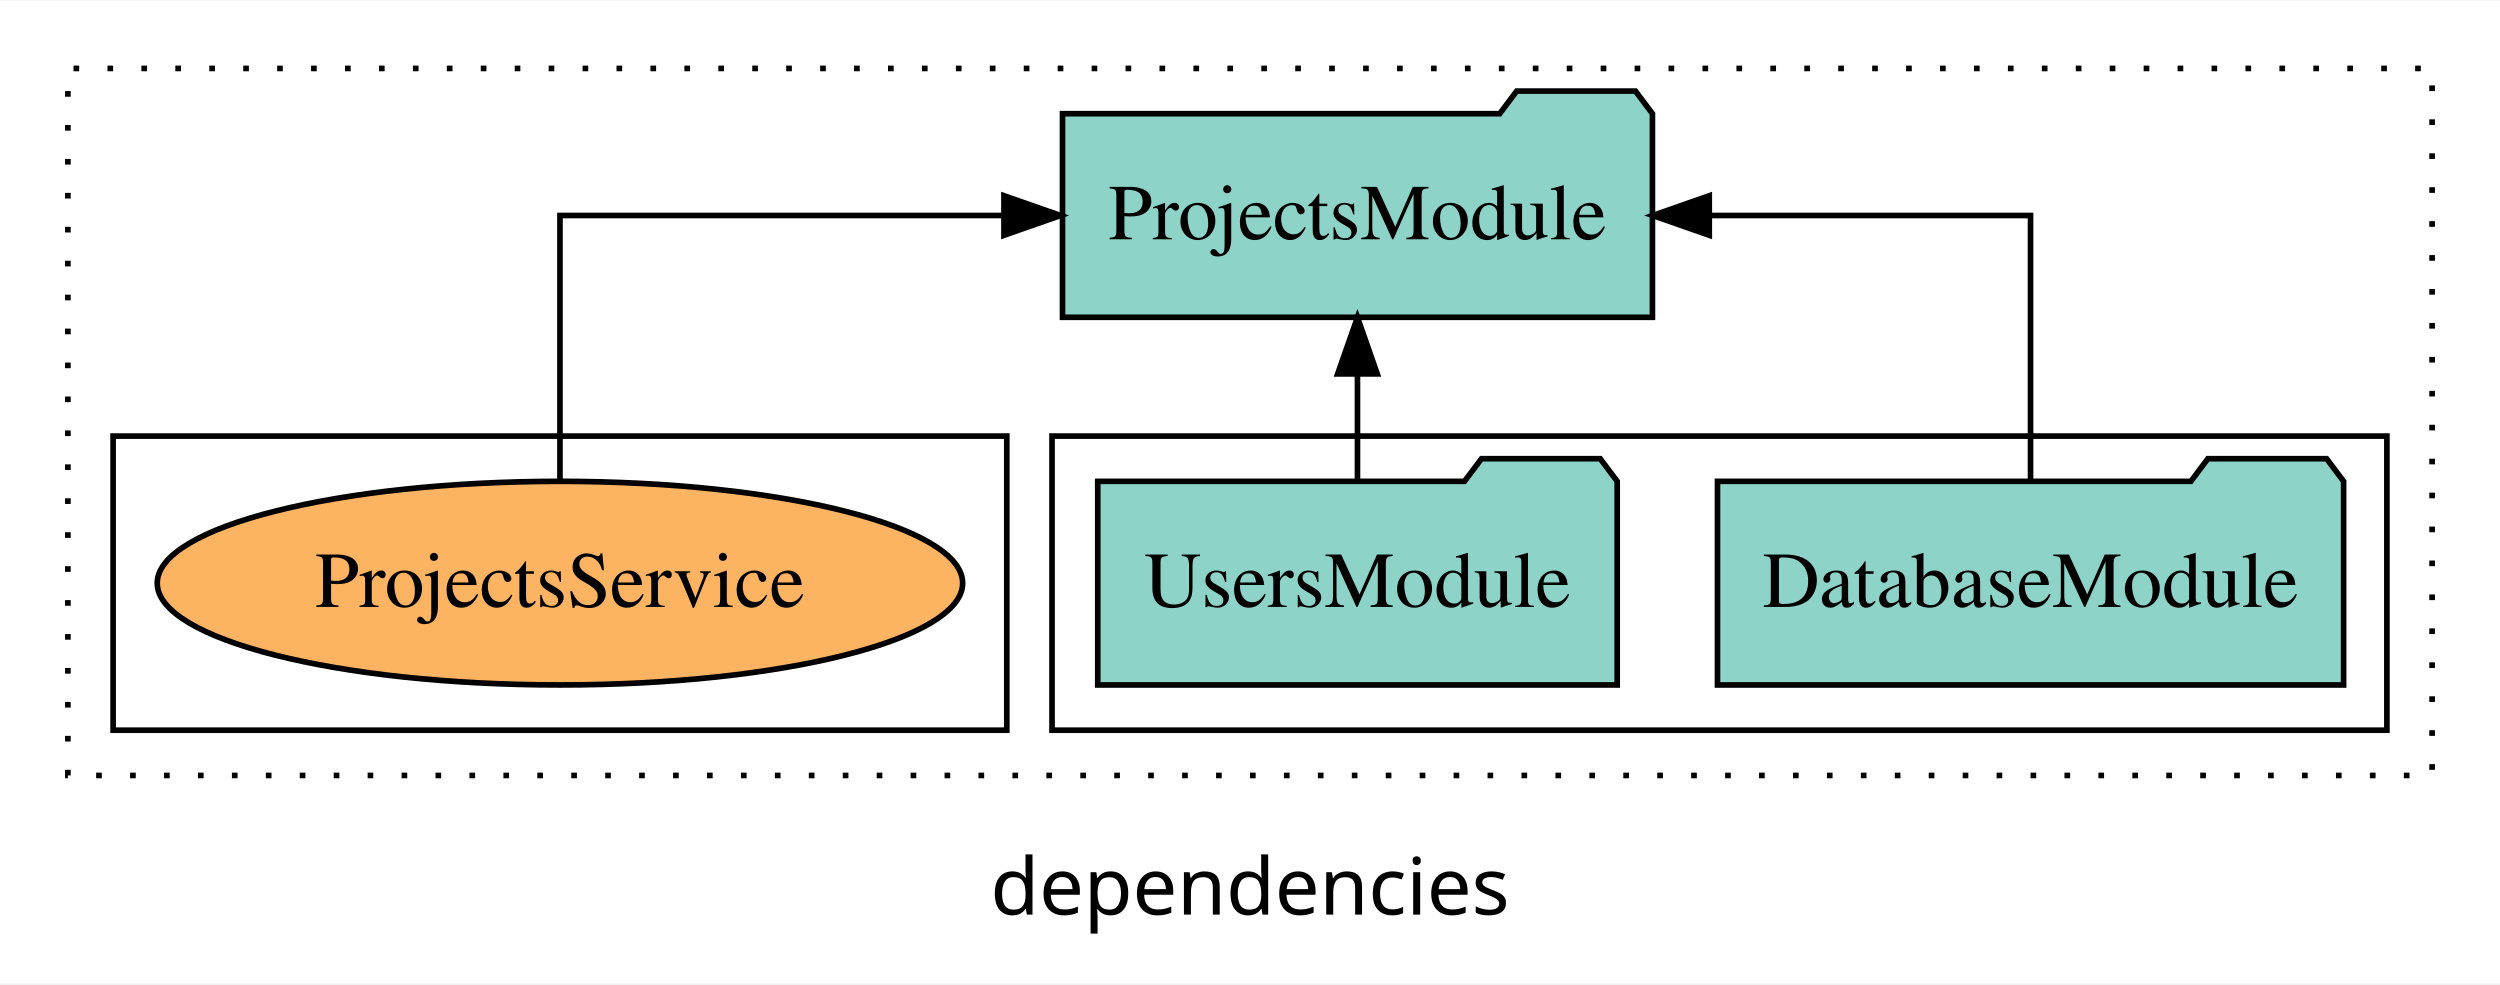
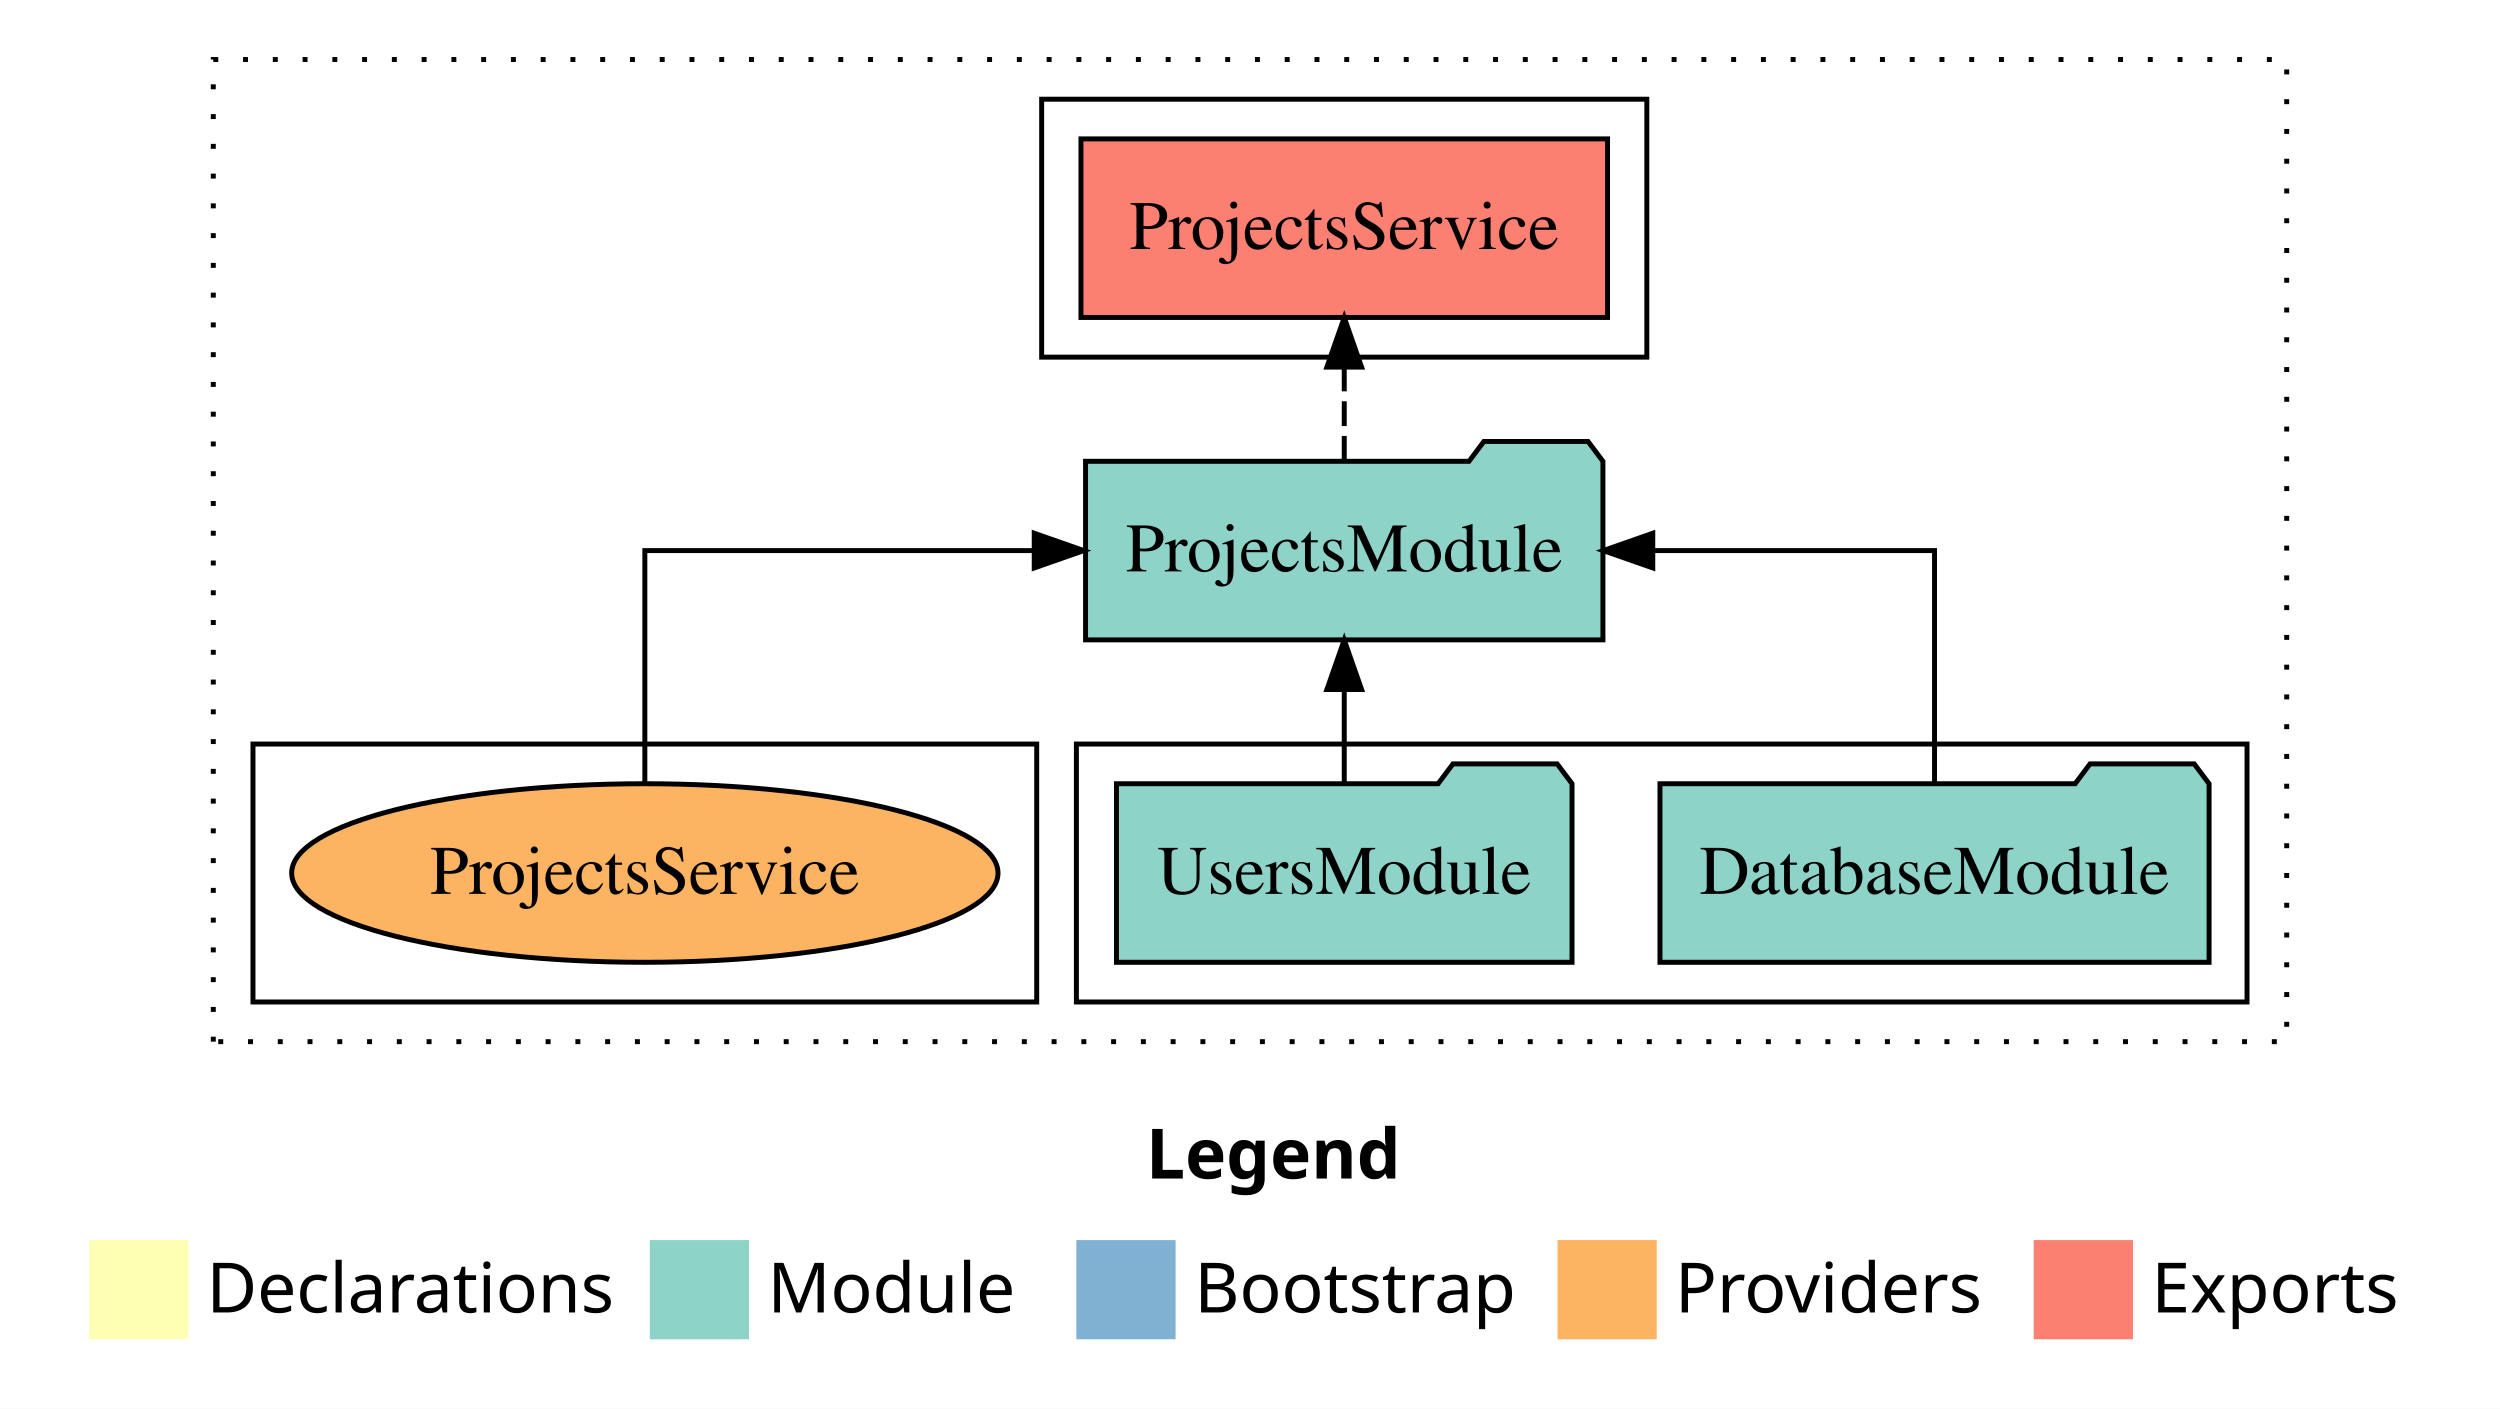
- <svg xmlns="http://www.w3.org/2000/svg" width="442pt" height="174pt" viewBox="0.00 0.00 442.00 173.80">
-   <g id="graph0" class="graph" transform="scale(1 1) rotate(0) translate(4 169.8)">
-     <polygon fill="white" stroke="transparent" points="-4,4 -4,-169.8 438,-169.8 438,4 -4,4" />
-     <text text-anchor="middle" x="217" y="-8.2" font-family="sans-serif" font-size="14.00">dependencies</text>
+ <svg xmlns="http://www.w3.org/2000/svg" width="504pt" height="284pt" viewBox="0.00 0.00 504.00 284.00">
+   <g id="graph0" class="graph" transform="scale(1 1) rotate(0) translate(4 280)">
+     <polygon fill="white" stroke="transparent" points="-4,4 -4,-280 500,-280 500,4 -4,4" />
+     <text text-anchor="start" x="227.01" y="-42.4" font-family="Times-12" font-weight="bold" font-size="14.00">Legend</text>
+     <polygon fill="#ffffb3" stroke="transparent" points="14,-10 14,-30 34,-30 34,-10 14,-10" />
+     <text text-anchor="start" x="37.63" y="-15.4" font-family="Times-12" font-size="14.00">  Declarations</text>
+     <polygon fill="#8dd3c7" stroke="transparent" points="127,-10 127,-30 147,-30 147,-10 127,-10" />
+     <text text-anchor="start" x="150.73" y="-15.4" font-family="Times-12" font-size="14.00">  Module</text>
+     <polygon fill="#80b1d3" stroke="transparent" points="213,-10 213,-30 233,-30 233,-10 213,-10" />
+     <text text-anchor="start" x="236.78" y="-15.4" font-family="Times-12" font-size="14.00">  Bootstrap</text>
+     <polygon fill="#fdb462" stroke="transparent" points="310,-10 310,-30 330,-30 330,-10 310,-10" />
+     <text text-anchor="start" x="333.67" y="-15.4" font-family="Times-12" font-size="14.00">  Providers</text>
+     <polygon fill="#fb8072" stroke="transparent" points="406,-10 406,-30 426,-30 426,-10 406,-10" />
+     <text text-anchor="start" x="429.73" y="-15.4" font-family="Times-12" font-size="14.00">  Exports</text>
    <g id="clust1" class="cluster">
-       <polygon fill="none" stroke="black" stroke-dasharray="1,5" points="8,-32.8 8,-157.8 426,-157.8 426,-32.8 8,-32.8" />
+       <polygon fill="none" stroke="black" stroke-dasharray="1,5" points="39,-70 39,-268 457,-268 457,-70 39,-70" />
    </g>
    <g id="clust3" class="cluster">
-       <polygon fill="none" stroke="black" points="182,-40.8 182,-92.8 418,-92.8 418,-40.8 182,-40.8" />
+       <polygon fill="none" stroke="black" points="213,-78 213,-130 449,-130 449,-78 213,-78" />
    </g>
    <g id="clust6" class="cluster">
-       <polygon fill="none" stroke="black" points="16,-40.8 16,-92.8 174,-92.8 174,-40.8 16,-40.8" />
+       <polygon fill="none" stroke="black" points="47,-78 47,-130 205,-130 205,-78 47,-78" />
+     </g>
+     <g id="clust4" class="cluster">
+       <polygon fill="none" stroke="black" points="206,-208 206,-260 328,-260 328,-208 206,-208" />
    </g>
    <g id="node1" class="node">
-       <polygon fill="#8dd3c7" stroke="black" points="410.35,-84.8 407.35,-88.8 386.35,-88.8 383.35,-84.8 299.65,-84.8 299.65,-48.8 410.35,-48.8 410.35,-84.8" />
-       <text text-anchor="middle" x="355" y="-62.6" font-family="Times,serif" font-size="14.00">DatabaseModule</text>
+       <polygon fill="#8dd3c7" stroke="black" points="441.35,-122 438.35,-126 417.35,-126 414.35,-122 330.65,-122 330.65,-86 441.35,-86 441.35,-122" />
+       <text text-anchor="middle" x="386" y="-99.8" font-family="Times,serif" font-size="14.00">DatabaseModule</text>
    </g>
    <g id="node3" class="node">
-       <polygon fill="#8dd3c7" stroke="black" points="288.15,-149.8 285.15,-153.8 264.15,-153.8 261.15,-149.8 183.85,-149.8 183.85,-113.8 288.15,-113.8 288.15,-149.8" />
-       <text text-anchor="middle" x="236" y="-127.6" font-family="Times,serif" font-size="14.00">ProjectsModule</text>
+       <polygon fill="#8dd3c7" stroke="black" points="319.15,-187 316.15,-191 295.15,-191 292.15,-187 214.85,-187 214.85,-151 319.15,-151 319.15,-187" />
+       <text text-anchor="middle" x="267" y="-164.8" font-family="Times,serif" font-size="14.00">ProjectsModule</text>
    </g>
    <g id="edge1" class="edge">
-       <path fill="none" stroke="black" d="M355,-84.91C355,-104.14 355,-131.8 355,-131.8 355,-131.8 298.2,-131.8 298.2,-131.8" />
-       <polygon fill="black" stroke="black" points="298.2,-128.3 288.2,-131.8 298.2,-135.3 298.2,-128.3" />
+       <path fill="none" stroke="black" d="M386,-122.11C386,-141.34 386,-169 386,-169 386,-169 329.2,-169 329.2,-169" />
+       <polygon fill="black" stroke="black" points="329.2,-165.5 319.2,-169 329.2,-172.5 329.2,-165.5" />
    </g>
    <g id="node2" class="node">
-       <polygon fill="#8dd3c7" stroke="black" points="281.92,-84.8 278.92,-88.8 257.92,-88.8 254.92,-84.8 190.08,-84.8 190.08,-48.8 281.92,-48.8 281.92,-84.8" />
-       <text text-anchor="middle" x="236" y="-62.6" font-family="Times,serif" font-size="14.00">UsersModule</text>
+       <polygon fill="#8dd3c7" stroke="black" points="312.92,-122 309.92,-126 288.92,-126 285.92,-122 221.08,-122 221.08,-86 312.92,-86 312.92,-122" />
+       <text text-anchor="middle" x="267" y="-99.8" font-family="Times,serif" font-size="14.00">UsersModule</text>
    </g>
    <g id="edge2" class="edge">
-       <path fill="none" stroke="black" d="M236,-84.91C236,-84.91 236,-103.79 236,-103.79" />
-       <polygon fill="black" stroke="black" points="232.5,-103.79 236,-113.79 239.5,-103.79 232.5,-103.79" />
+       <path fill="none" stroke="black" d="M267,-122.11C267,-122.11 267,-140.99 267,-140.99" />
+       <polygon fill="black" stroke="black" points="263.5,-140.99 267,-150.99 270.5,-140.99 263.5,-140.99" />
    </g>
    <g id="node4" class="node">
-       <ellipse fill="#fdb462" stroke="black" cx="95" cy="-66.8" rx="71.2" ry="18" />
-       <text text-anchor="middle" x="95" y="-62.6" font-family="Times,serif" font-size="14.00">ProjectsService</text>
+       <polygon fill="#fb8072" stroke="black" points="320.08,-252 213.92,-252 213.92,-216 320.08,-216 320.08,-252" />
+       <text text-anchor="middle" x="267" y="-229.8" font-family="Times,serif" font-size="14.00">ProjectsService </text>
    </g>
    <g id="edge3" class="edge">
-       <path fill="none" stroke="black" d="M95,-84.91C95,-104.14 95,-131.8 95,-131.8 95,-131.8 173.5,-131.8 173.5,-131.8" />
-       <polygon fill="black" stroke="black" points="173.5,-135.3 183.5,-131.8 173.5,-128.3 173.5,-135.3" />
+       <path fill="none" stroke="black" stroke-dasharray="5,2" d="M267,-187.11C267,-187.11 267,-205.99 267,-205.99" />
+       <polygon fill="black" stroke="black" points="263.5,-205.99 267,-215.99 270.5,-205.99 263.5,-205.99" />
+     </g>
+     <g id="node5" class="node">
+       <ellipse fill="#fdb462" stroke="black" cx="126" cy="-104" rx="71.2" ry="18" />
+       <text text-anchor="middle" x="126" y="-99.8" font-family="Times,serif" font-size="14.00">ProjectsService</text>
+     </g>
+     <g id="edge4" class="edge">
+       <path fill="none" stroke="black" d="M126,-122.11C126,-141.34 126,-169 126,-169 126,-169 204.5,-169 204.5,-169" />
+       <polygon fill="black" stroke="black" points="204.5,-172.5 214.5,-169 204.5,-165.5 204.5,-172.5" />
    </g>
  </g>
</svg>
